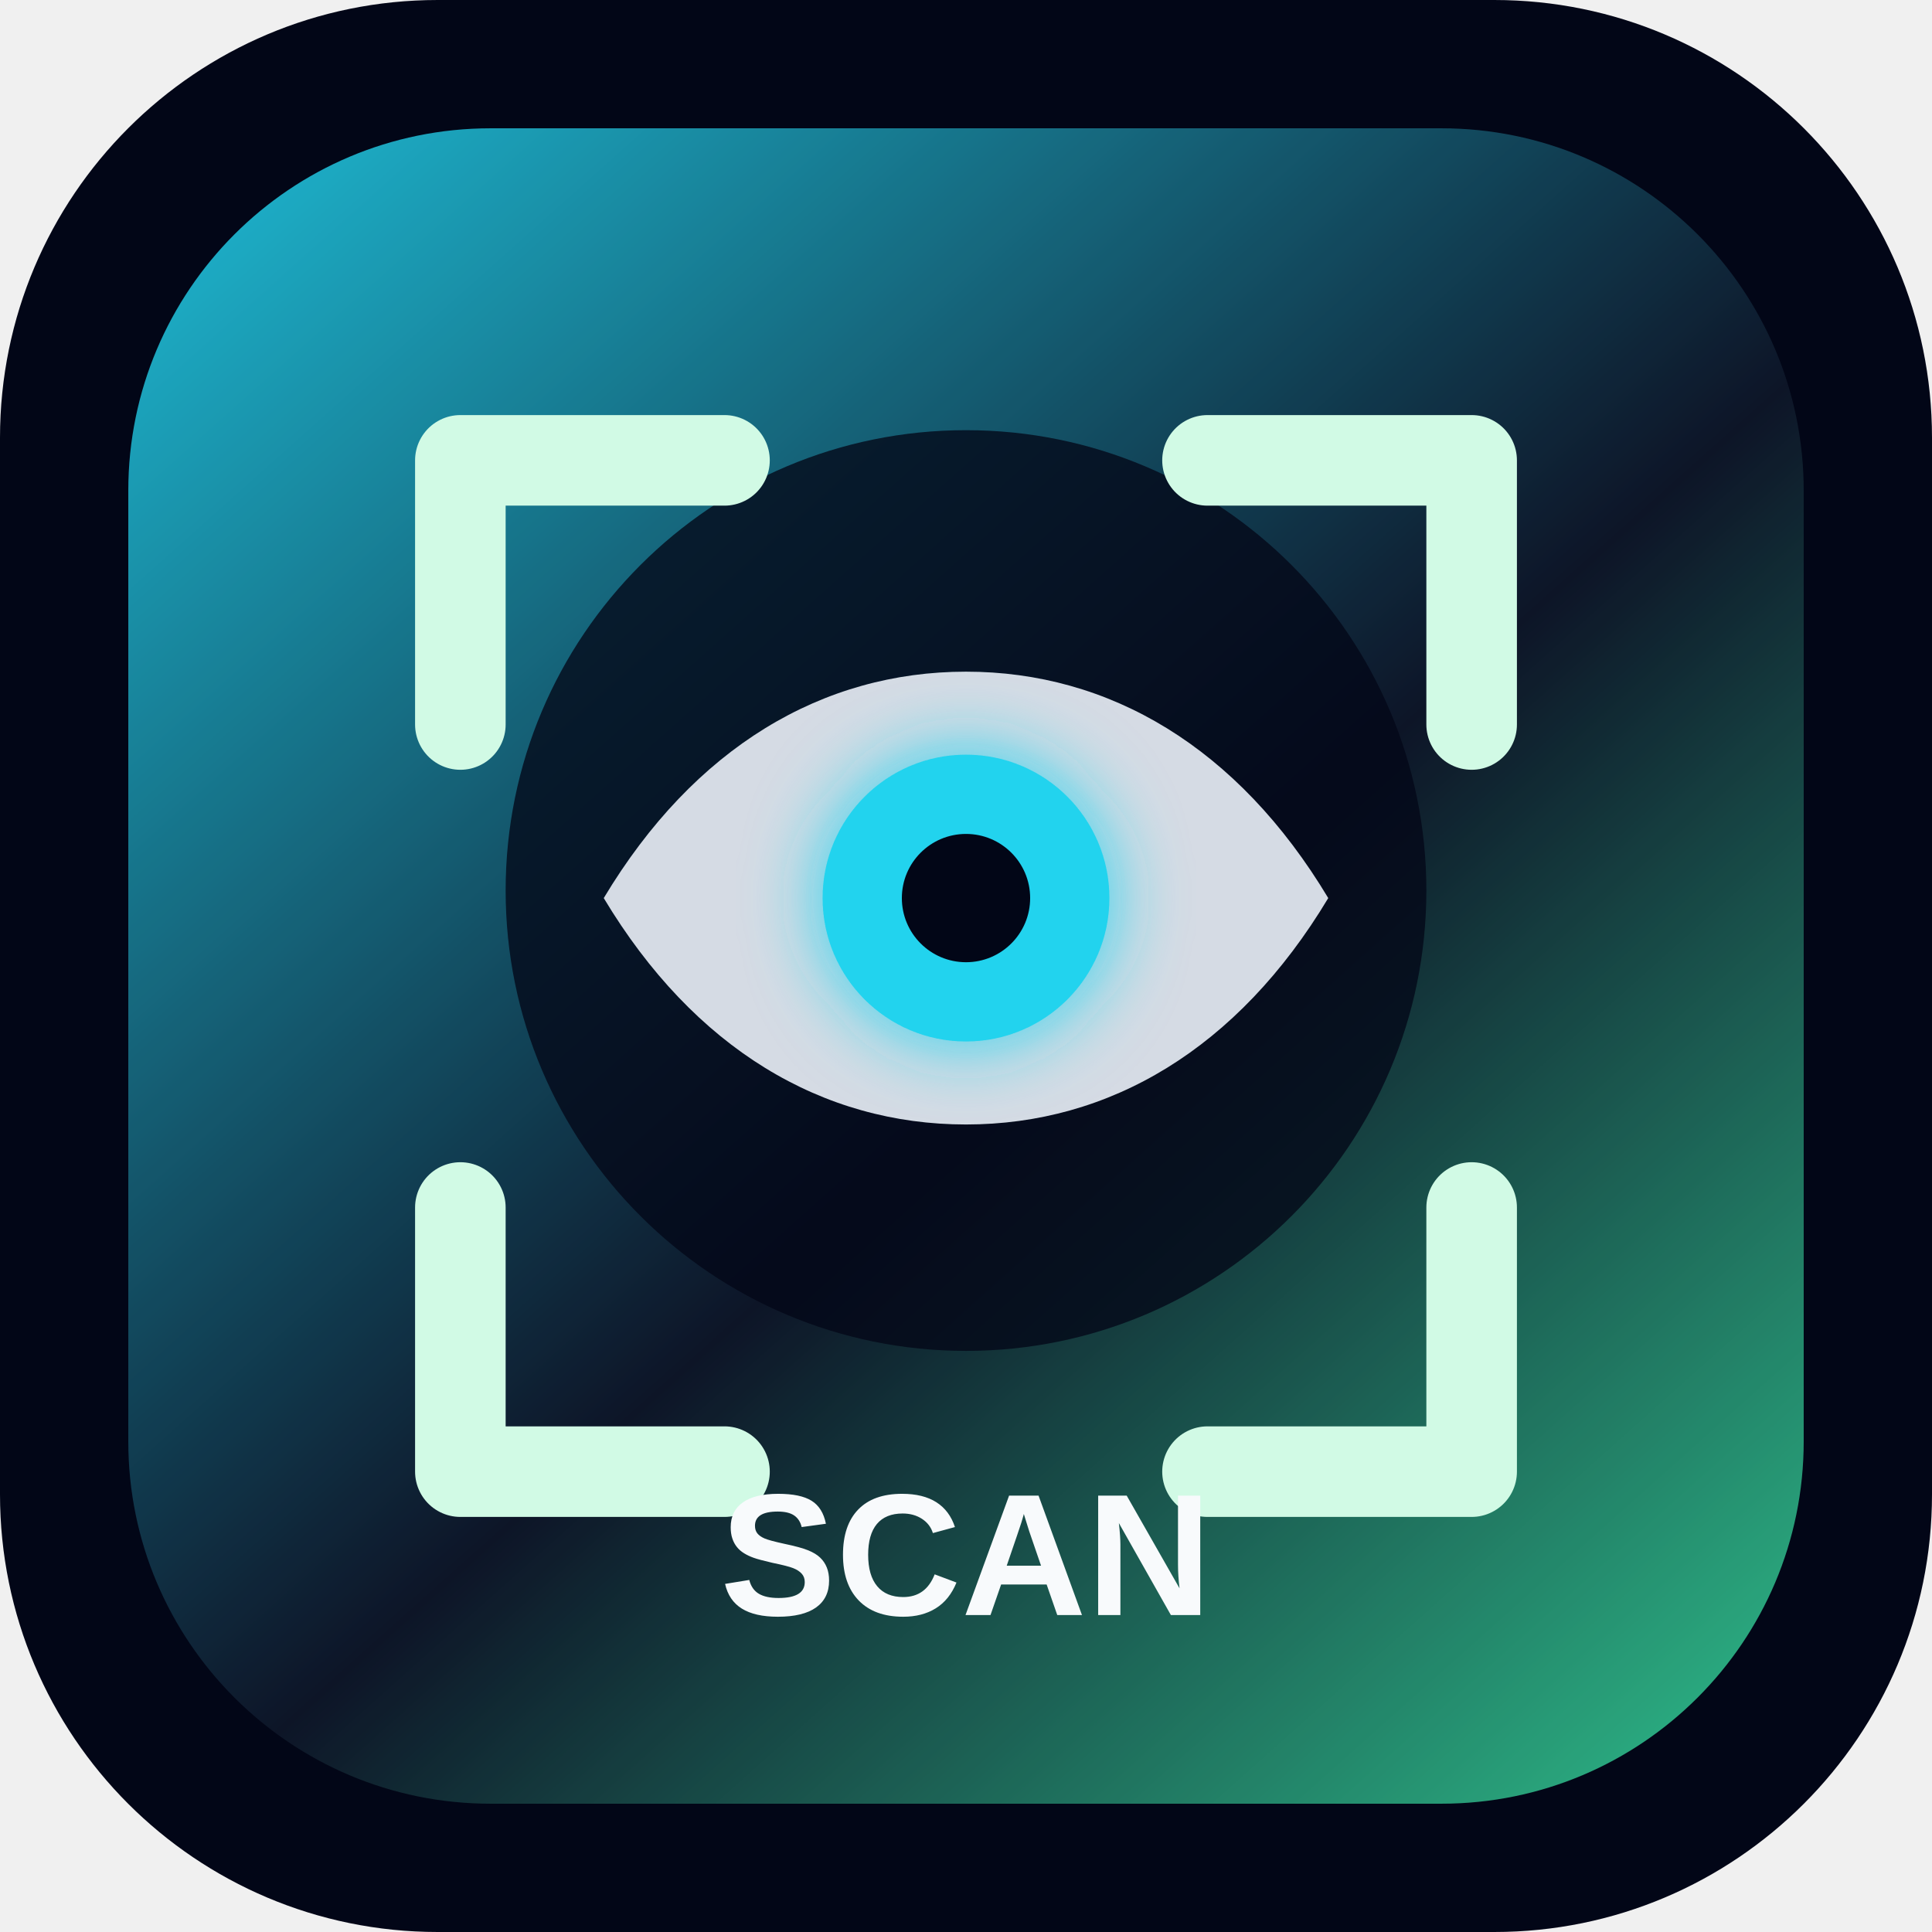
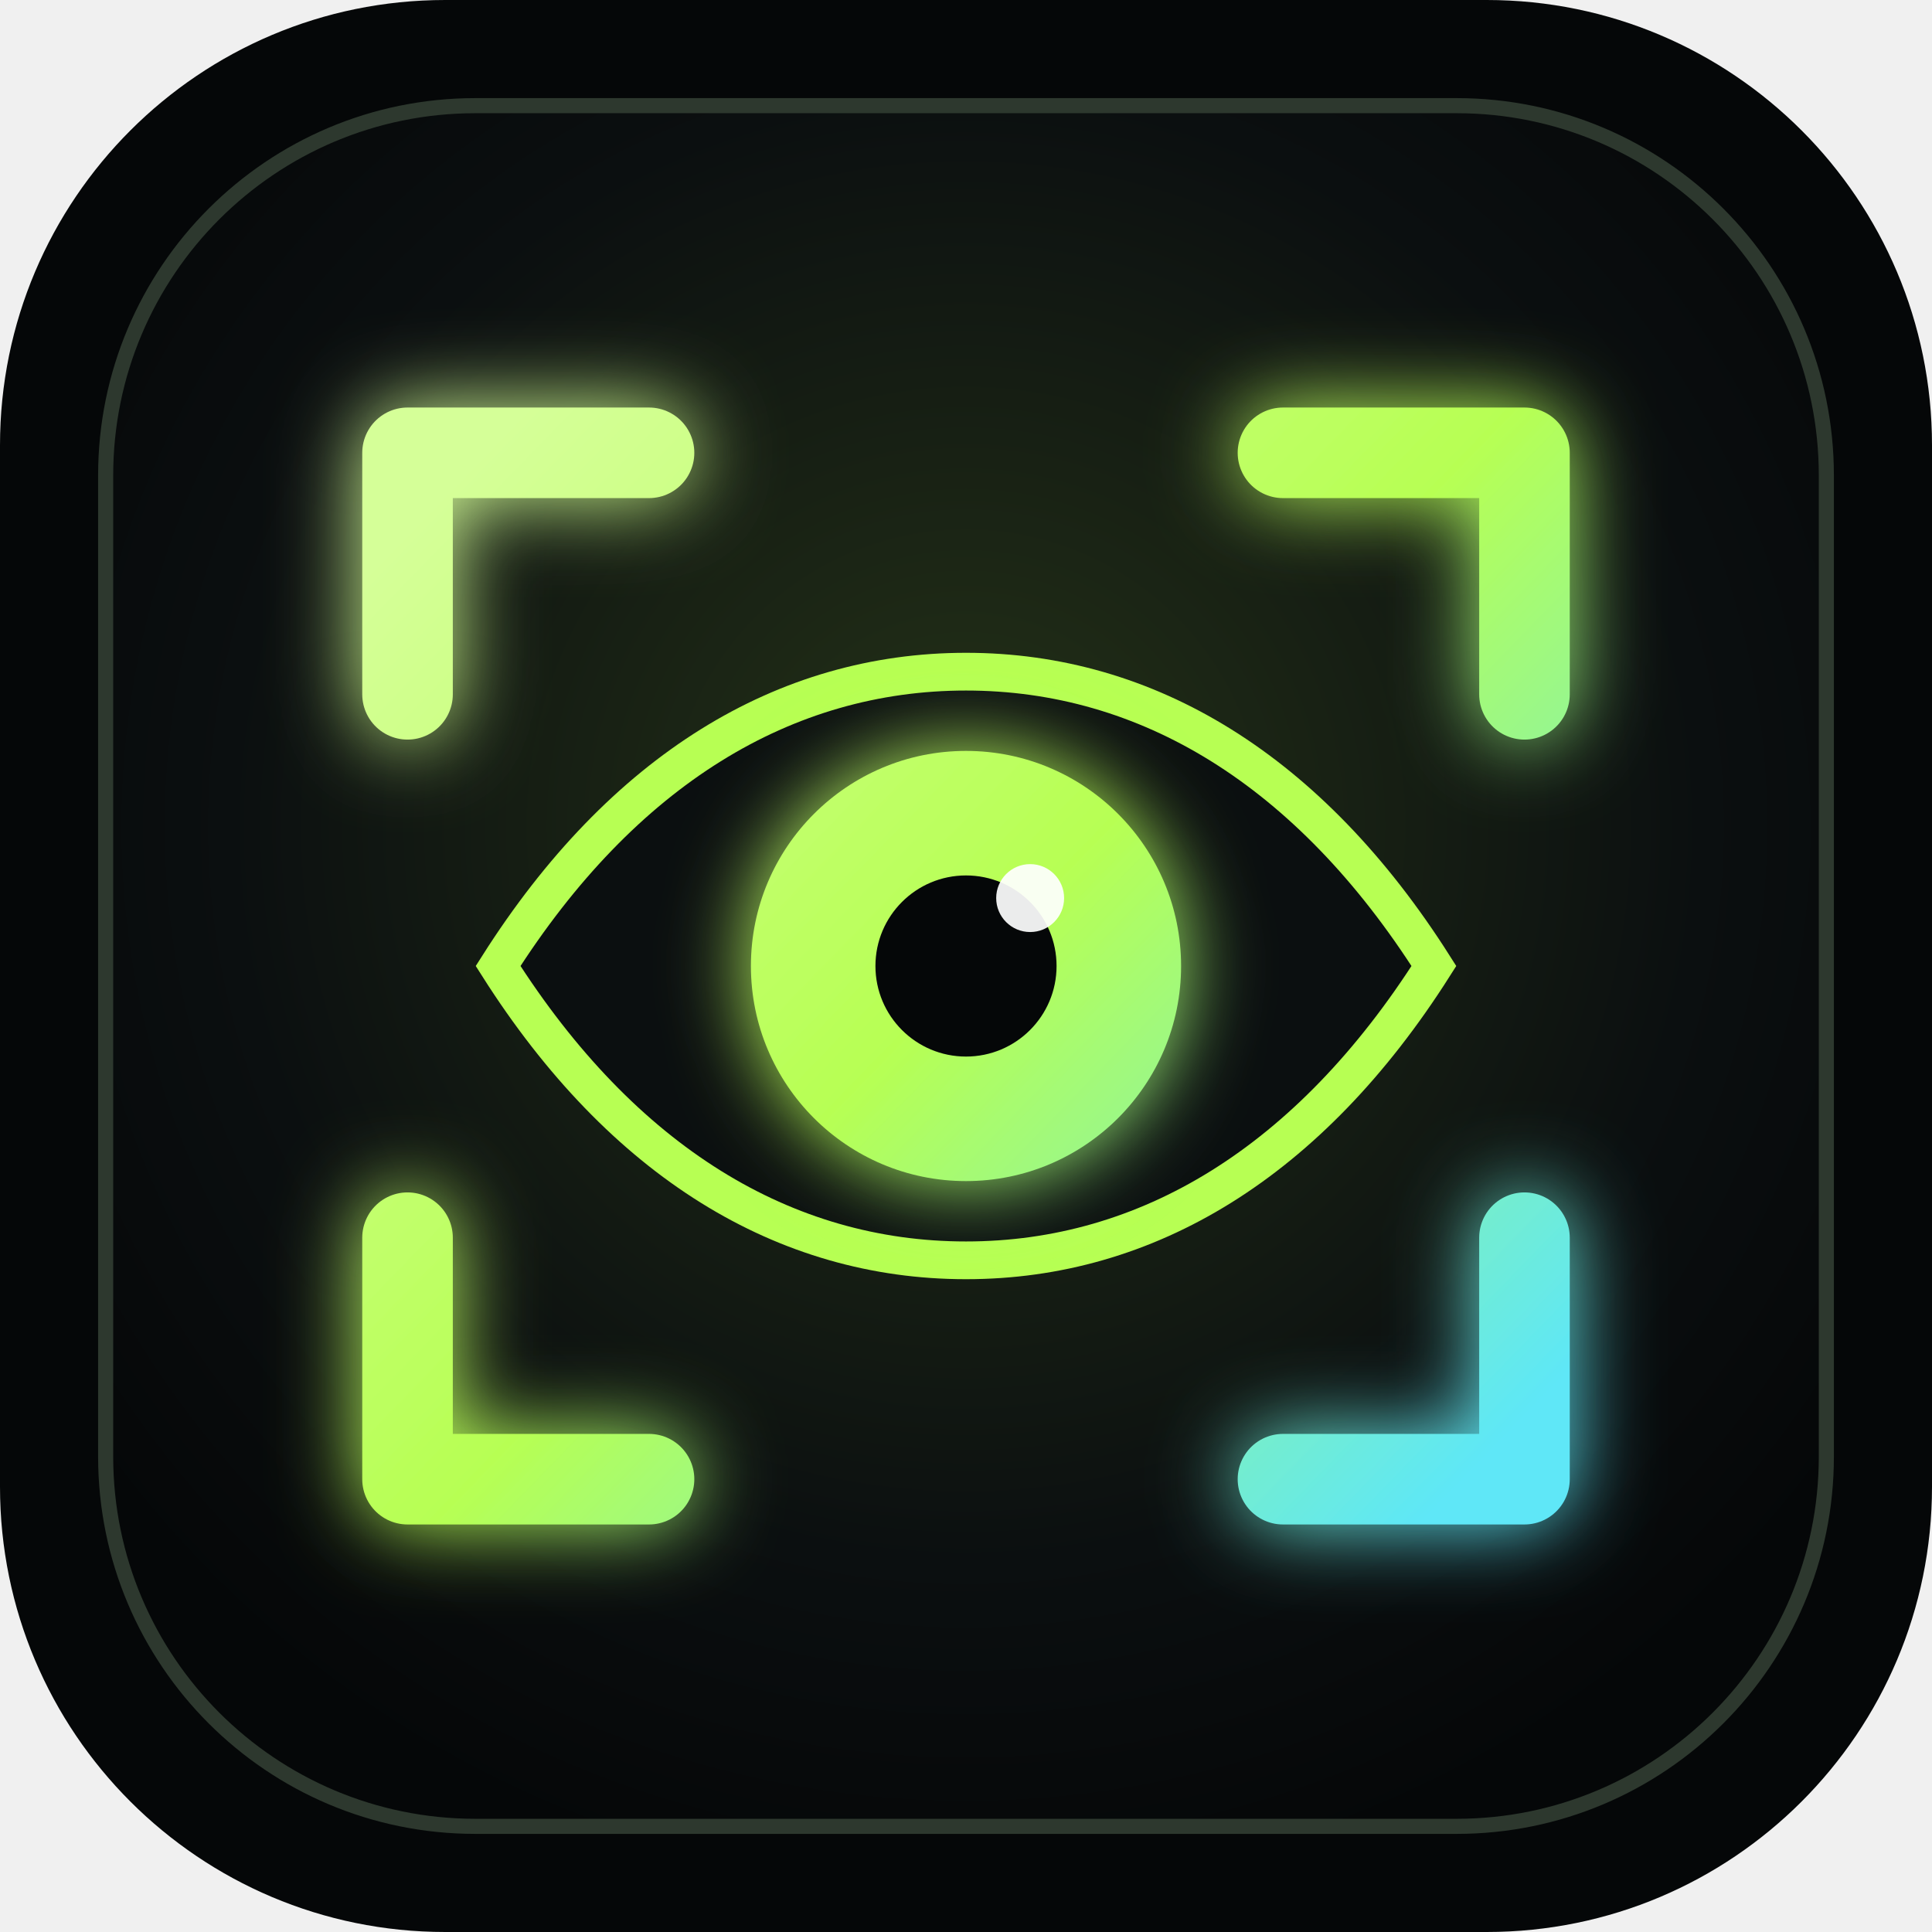
<svg xmlns="http://www.w3.org/2000/svg" viewBox="0 0 512 512" role="img" aria-label="Smažka Scan icon">
  <defs>
-     <linearGradient id="bg" x1="56" y1="32" x2="456" y2="480" gradientUnits="userSpaceOnUse">
-       <stop stop-color="#22d3ee" />
-       <stop offset="0.55" stop-color="#0f172a" />
-       <stop offset="1" stop-color="#34d399" />
+     <radialGradient id="halo" cx="50%" cy="42%" r="62%">
+       <stop stop-color="#253318" />
+       <stop offset="0.68" stop-color="#0b0f10" />
+       <stop offset="1" stop-color="#050708" />
+     </radialGradient>
+     <linearGradient id="scan" x1="120" y1="128" x2="390" y2="390" gradientUnits="userSpaceOnUse">
+       <stop stop-color="#d5ff98" />
+       <stop offset="0.5" stop-color="#b7ff53" />
+       <stop offset="1" stop-color="#5ee7f7" />
    </linearGradient>
-     <filter id="glow" x="-30%" y="-30%" width="160%" height="160%">
-       <feGaussianBlur stdDeviation="10" result="blur" />
+     <filter id="glow" x="-40%" y="-40%" width="180%" height="180%">
+       <feGaussianBlur stdDeviation="11" result="blur" />
      <feMerge>
        <feMergeNode in="blur" />
        <feMergeNode in="SourceGraphic" />
      </feMerge>
    </filter>
  </defs>
-   <rect width="512" height="512" rx="116" fill="#020617" />
-   <rect x="34" y="34" width="444" height="444" rx="96" fill="url(#bg)" opacity="0.86" />
-   <circle cx="256" cy="236" r="122" fill="#020617" opacity="0.78" />
-   <path d="M160 238c24-40 58-60 96-60s72 20 96 60c-24 40-58 60-96 60s-72-20-96-60Z" fill="#e2e8f0" opacity="0.94" />
-   <circle cx="256" cy="238" r="38" fill="#22d3ee" filter="url(#glow)" />
-   <circle cx="256" cy="238" r="17" fill="#020617" />
-   <path d="M122 122h70M122 122v70M390 122h-70M390 122v70M122 390h70M122 390v-70M390 390h-70M390 390v-70" fill="none" stroke="#d1fae5" stroke-width="24" stroke-linecap="round" />
-   <text x="256" y="428" text-anchor="middle" font-family="Arial, sans-serif" font-size="46" font-weight="900" fill="#f8fafc">SCAN</text>
+   <rect width="512" height="512" rx="118" fill="#050708" />
+   <rect x="28" y="28" width="456" height="456" rx="98" fill="url(#halo)" stroke="#2d382e" stroke-width="4" />
+   <path d="M108 184v-64h64M340 120h64v64M404 328v64h-64M172 392h-64v-64" fill="none" stroke="url(#scan)" stroke-width="24" stroke-linecap="round" stroke-linejoin="round" filter="url(#glow)" />
+   <path d="M132 256c33-52 76-78 124-78s91 26 124 78c-33 52-76 78-124 78s-91-26-124-78Z" fill="#0b0f10" stroke="#b7ff53" stroke-width="10" />
+   <circle cx="256" cy="256" r="57" fill="url(#scan)" filter="url(#glow)" />
+   <circle cx="256" cy="256" r="24" fill="#050708" />
+   <circle cx="273" cy="238" r="9" fill="#fff" opacity="0.92" />
</svg>
